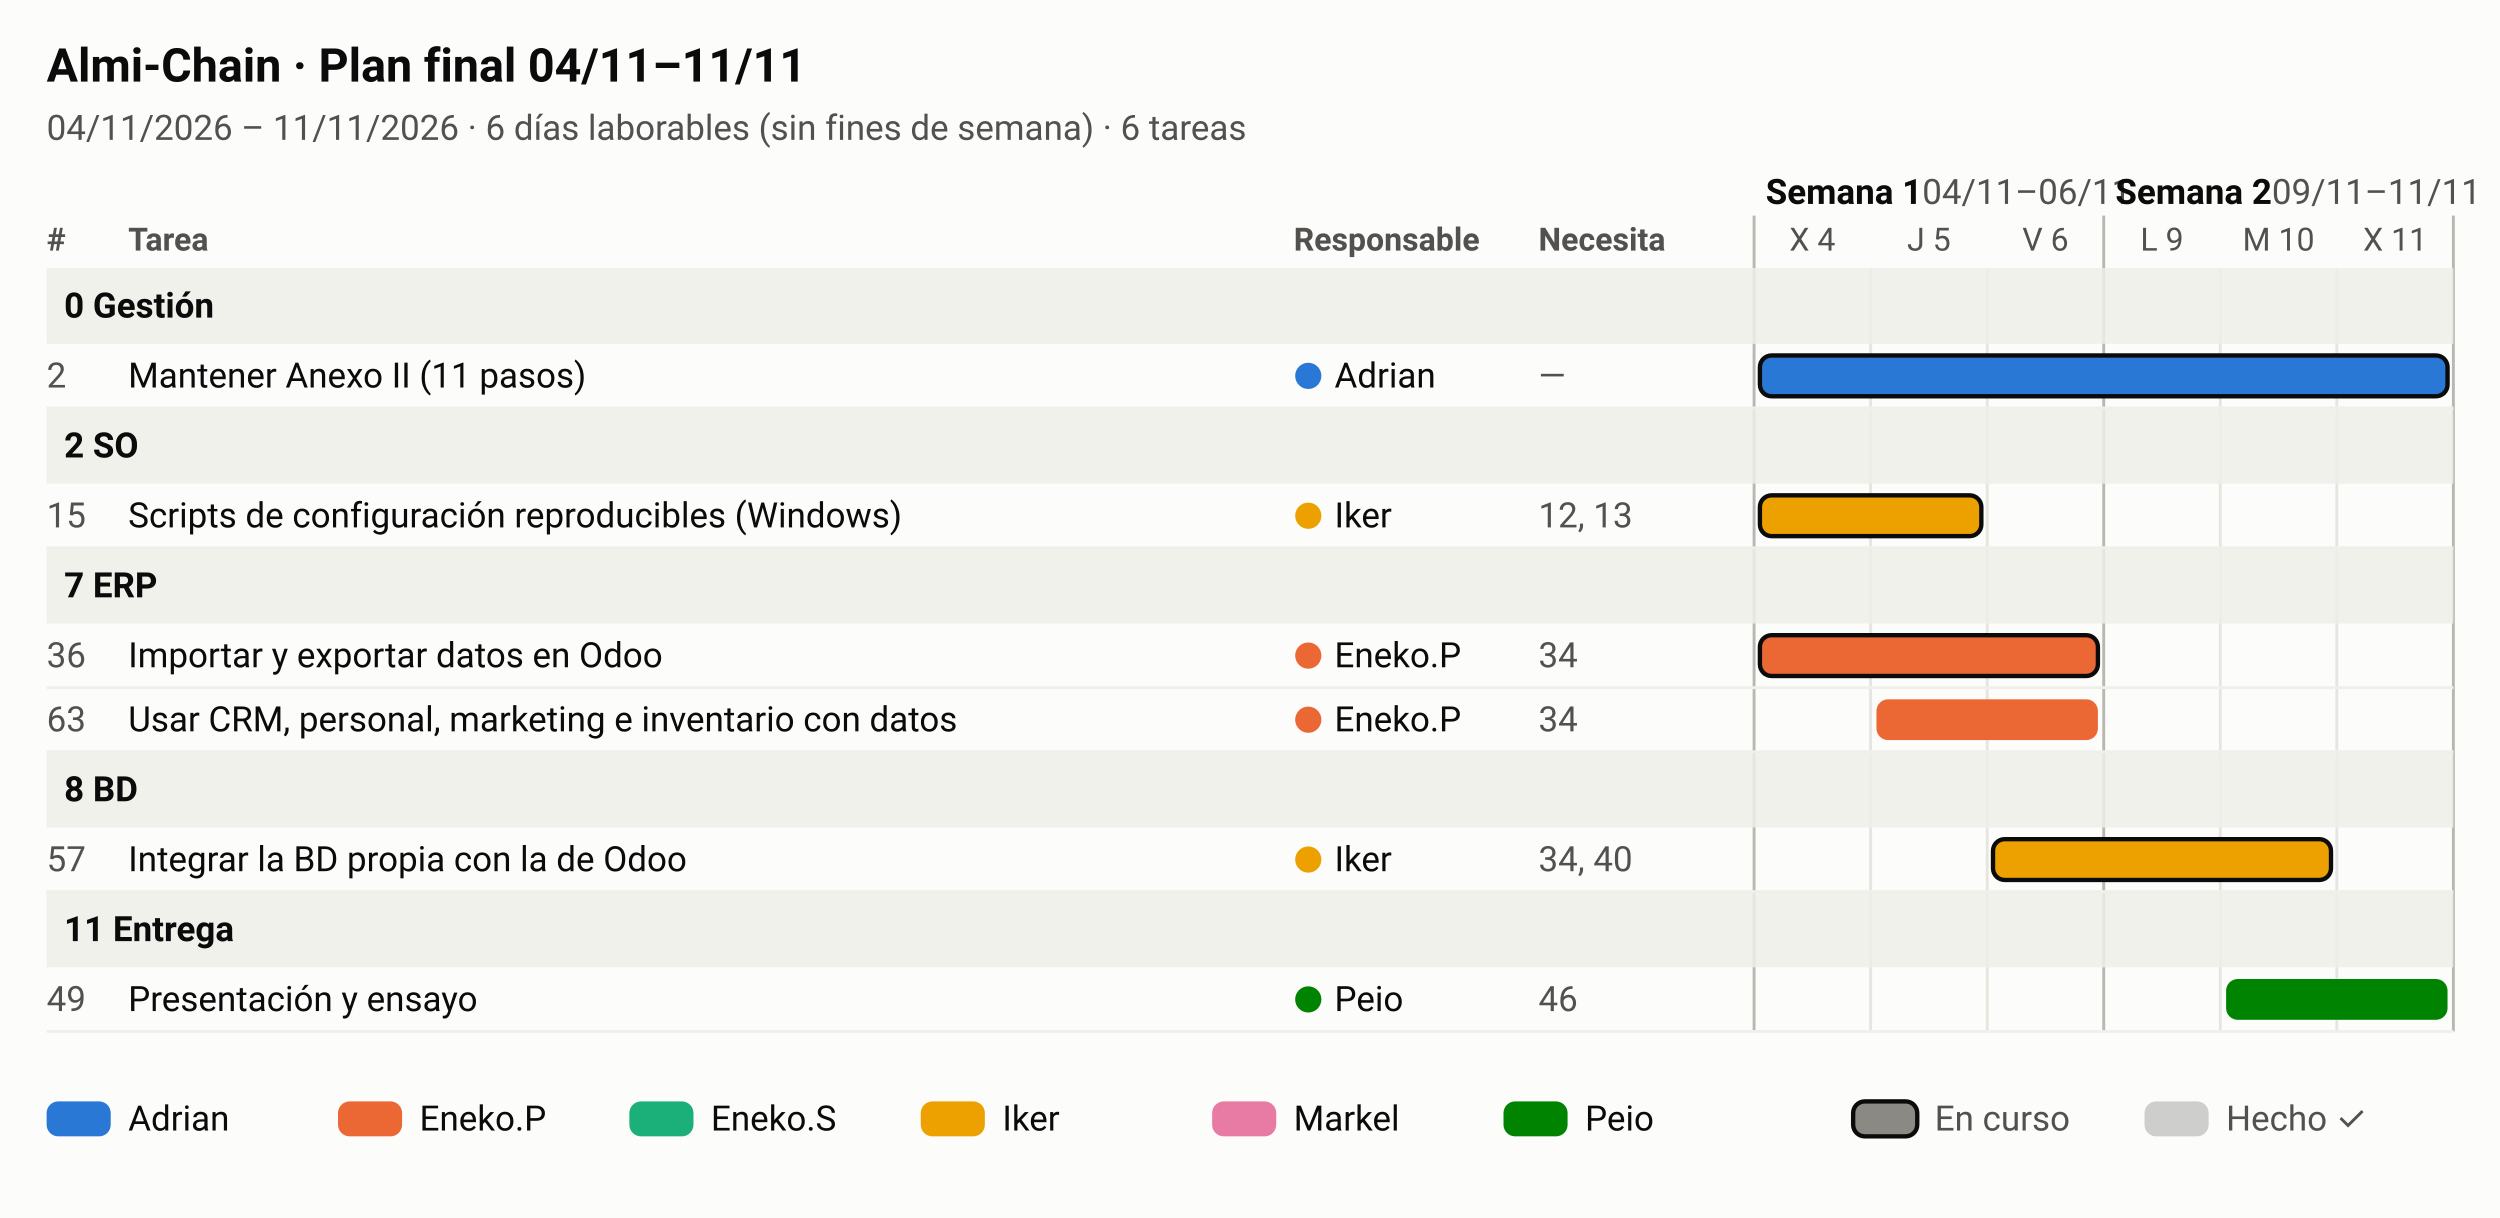
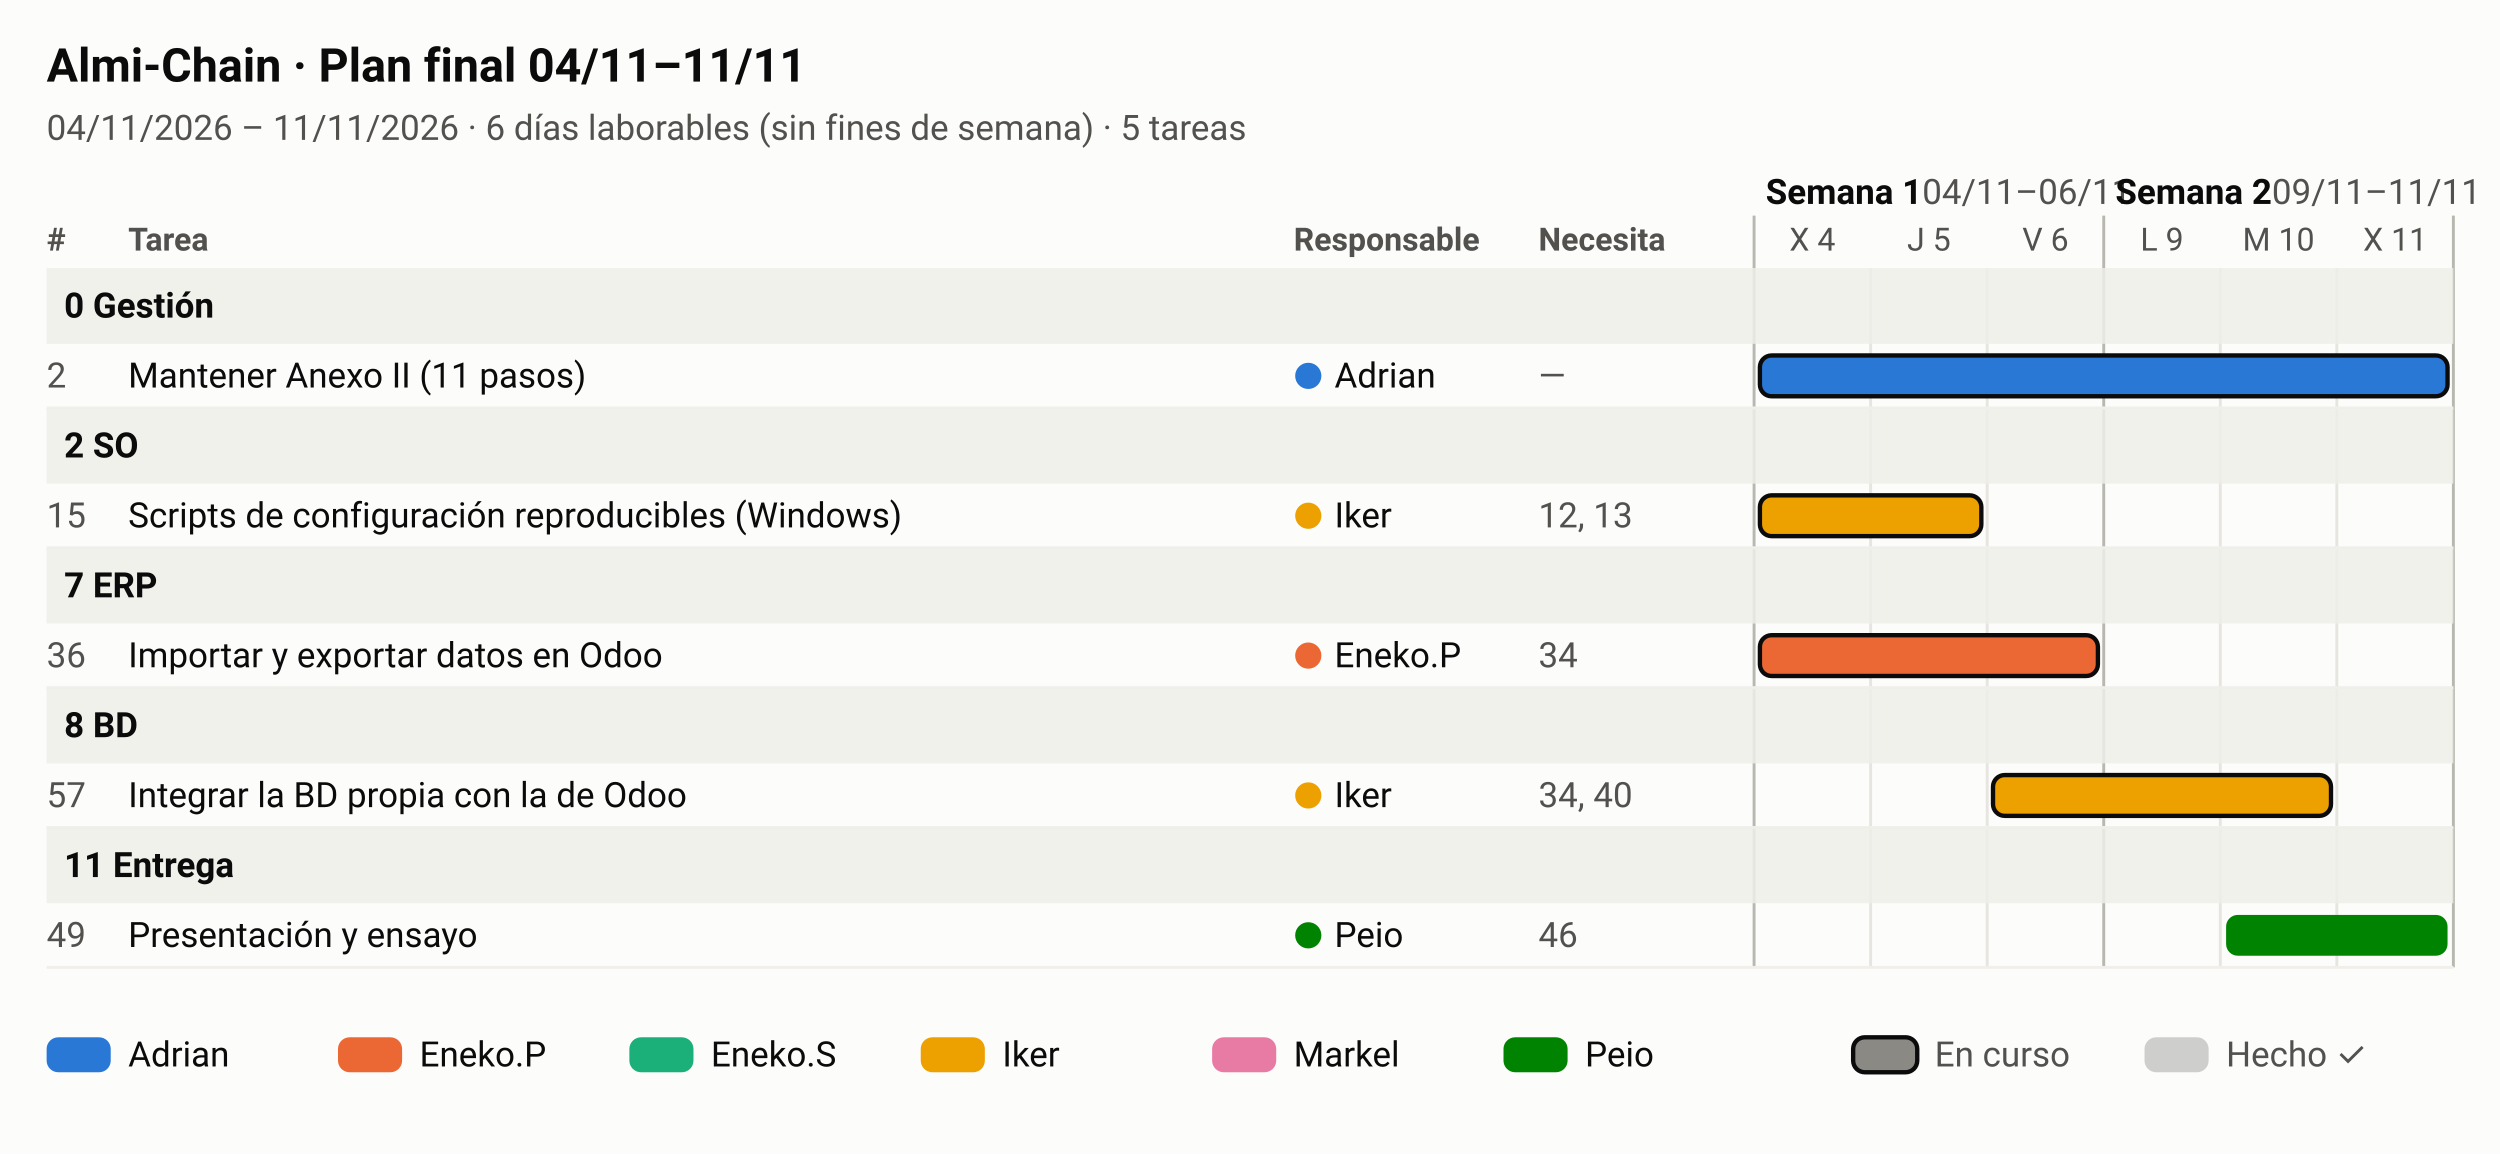
- <svg xmlns="http://www.w3.org/2000/svg" width="858" height="418" viewBox="0 0 858 418" font-family="system-ui, -apple-system, Segoe UI, Roboto, sans-serif" font-size="12">
+ <svg xmlns="http://www.w3.org/2000/svg" width="858" height="396" viewBox="0 0 858 396" font-family="system-ui, -apple-system, Segoe UI, Roboto, sans-serif" font-size="12">
  <style>.t{fill:#0b0b0b}.s{fill:#52514e}.m{fill:#8a8984}.b{font-weight:600}</style>
-   <rect width="858" height="418" fill="#fcfcfb" />
+   <rect width="858" height="396" fill="#fcfcfb" />
  <text x="16" y="28" class="t b" font-size="16">Almi-Chain · Plan final 04/11–11/11</text>
-   <text x="16" y="48" class="s">04/11/2026 – 11/11/2026 · 6 días laborables (sin fines de semana) · 6 tareas</text>
+   <text x="16" y="48" class="s">04/11/2026 – 11/11/2026 · 6 días laborables (sin fines de semana) · 5 tareas</text>
  <text x="606" y="70" class="t b">Semana 1<tspan class="s" font-weight="400"> 04/11–06/11</tspan>
  </text>
  <text x="726" y="70" class="t b">Semana 2<tspan class="s" font-weight="400"> 09/11–11/11</tspan>
  </text>
  <text x="622.0" y="86" text-anchor="middle" class="s" font-size="11">X 4</text>
  <text x="662.0" y="86" text-anchor="middle" class="s" font-size="11">J 5</text>
  <text x="702.0" y="86" text-anchor="middle" class="s" font-size="11">V 6</text>
  <text x="742.0" y="86" text-anchor="middle" class="s" font-size="11">L 9</text>
  <text x="782.0" y="86" text-anchor="middle" class="s" font-size="11">M 10</text>
  <text x="822.0" y="86" text-anchor="middle" class="s" font-size="11">X 11</text>
  <text x="16" y="86" class="s b" font-size="11">#</text>
  <text x="44" y="86" class="s b" font-size="11">Tarea</text>
  <text x="444" y="86" class="s b" font-size="11">Responsable</text>
  <text x="528" y="86" class="s b" font-size="11">Necesita</text>
-   <line x1="602" y1="74" x2="602" y2="354" stroke="#b8b7b0" stroke-width="1" />
-   <line x1="642" y1="92" x2="642" y2="354" stroke="#e6e5e0" stroke-width="1" />
-   <line x1="682" y1="92" x2="682" y2="354" stroke="#e6e5e0" stroke-width="1" />
-   <line x1="722" y1="74" x2="722" y2="354" stroke="#b8b7b0" stroke-width="1" />
-   <line x1="762" y1="92" x2="762" y2="354" stroke="#e6e5e0" stroke-width="1" />
-   <line x1="802" y1="92" x2="802" y2="354" stroke="#e6e5e0" stroke-width="1" />
-   <line x1="842" y1="74" x2="842" y2="354" stroke="#b8b7b0" stroke-width="1" />
+   <line x1="602" y1="74" x2="602" y2="332" stroke="#b8b7b0" stroke-width="1" />
+   <line x1="642" y1="92" x2="642" y2="332" stroke="#e6e5e0" stroke-width="1" />
+   <line x1="682" y1="92" x2="682" y2="332" stroke="#e6e5e0" stroke-width="1" />
+   <line x1="722" y1="74" x2="722" y2="332" stroke="#b8b7b0" stroke-width="1" />
+   <line x1="762" y1="92" x2="762" y2="332" stroke="#e6e5e0" stroke-width="1" />
+   <line x1="802" y1="92" x2="802" y2="332" stroke="#e6e5e0" stroke-width="1" />
+   <line x1="842" y1="74" x2="842" y2="332" stroke="#b8b7b0" stroke-width="1" />
  <rect x="16" y="92" width="826" height="26" fill="#efeeea" fill-opacity="0.85" />
  <text x="22" y="109" class="t b">0 Gestión</text>
  <line x1="16" y1="140" x2="842" y2="140" stroke="#f0efeb" />
  <text x="16" y="133.0" class="s">2</text>
  <text x="44" y="133.0" class="t">Mantener Anexo II (11 pasos)</text>
  <circle cx="449" cy="129.0" r="4.5" fill="#2a78d6" />
  <text x="458" y="133.0" class="t">Adrian</text>
  <text x="528" y="133.0" class="s">—</text>
  <rect x="604" y="122" width="236" height="14" rx="4" fill="#2a78d6" stroke="#0b0b0b" stroke-width="1.5" />
  <rect x="16" y="140" width="826" height="26" fill="#efeeea" fill-opacity="0.85" />
  <text x="22" y="157" class="t b">2 SO</text>
  <line x1="16" y1="188" x2="842" y2="188" stroke="#f0efeb" />
  <text x="16" y="181.0" class="s">15</text>
  <text x="44" y="181.0" class="t">Scripts de configuración reproducibles (Windows)</text>
  <circle cx="449" cy="177.0" r="4.5" fill="#eda100" />
  <text x="458" y="181.0" class="t">Iker</text>
  <text x="528" y="181.0" class="s">12, 13</text>
  <rect x="604" y="170" width="76" height="14" rx="4" fill="#eda100" stroke="#0b0b0b" stroke-width="1.5" />
  <rect x="16" y="188" width="826" height="26" fill="#efeeea" fill-opacity="0.85" />
  <text x="22" y="205" class="t b">7 ERP</text>
  <line x1="16" y1="236" x2="842" y2="236" stroke="#f0efeb" />
  <text x="16" y="229.0" class="s">36</text>
  <text x="44" y="229.0" class="t">Importar y exportar datos en Odoo</text>
  <circle cx="449" cy="225.0" r="4.5" fill="#eb6834" />
  <text x="458" y="229.0" class="t">Eneko.P</text>
  <text x="528" y="229.0" class="s">34</text>
  <rect x="604" y="218" width="116" height="14" rx="4" fill="#eb6834" stroke="#0b0b0b" stroke-width="1.5" />
-   <line x1="16" y1="258" x2="842" y2="258" stroke="#f0efeb" />
-   <text x="16" y="251.0" class="s">63</text>
-   <text x="44" y="251.0" class="t">Usar CRM, personal, marketing e inventario con datos</text>
-   <circle cx="449" cy="247.0" r="4.5" fill="#eb6834" />
-   <text x="458" y="251.0" class="t">Eneko.P</text>
-   <text x="528" y="251.0" class="s">34</text>
-   <rect x="644" y="240" width="76" height="14" rx="4" fill="#eb6834" />
-   <rect x="16" y="258" width="826" height="26" fill="#efeeea" fill-opacity="0.85" />
-   <text x="22" y="275" class="t b">8 BD</text>
-   <line x1="16" y1="306" x2="842" y2="306" stroke="#f0efeb" />
-   <text x="16" y="299.0" class="s">57</text>
-   <text x="44" y="299.0" class="t">Integrar la BD propia con la de Odoo</text>
-   <circle cx="449" cy="295.0" r="4.5" fill="#eda100" />
-   <text x="458" y="299.0" class="t">Iker</text>
-   <text x="528" y="299.0" class="s">34, 40</text>
-   <rect x="684" y="288" width="116" height="14" rx="4" fill="#eda100" stroke="#0b0b0b" stroke-width="1.5" />
-   <rect x="16" y="306" width="826" height="26" fill="#efeeea" fill-opacity="0.85" />
-   <text x="22" y="323" class="t b">11 Entrega</text>
-   <line x1="16" y1="354" x2="842" y2="354" stroke="#f0efeb" />
-   <text x="16" y="347.0" class="s">49</text>
-   <text x="44" y="347.0" class="t">Presentación y ensayo</text>
-   <circle cx="449" cy="343.0" r="4.5" fill="#008300" />
-   <text x="458" y="347.0" class="t">Peio</text>
-   <text x="528" y="347.0" class="s">46</text>
-   <rect x="764" y="336" width="76" height="14" rx="4" fill="#008300" />
-   <rect x="16" y="378" width="22" height="12" rx="4" fill="#2a78d6" />
-   <text x="44" y="388" class="t">Adrian</text>
-   <rect x="116" y="378" width="22" height="12" rx="4" fill="#eb6834" />
-   <text x="144" y="388" class="t">Eneko.P</text>
-   <rect x="216" y="378" width="22" height="12" rx="4" fill="#1baf7a" />
-   <text x="244" y="388" class="t">Eneko.S</text>
-   <rect x="316" y="378" width="22" height="12" rx="4" fill="#eda100" />
-   <text x="344" y="388" class="t">Iker</text>
-   <rect x="416" y="378" width="22" height="12" rx="4" fill="#e87ba4" />
-   <text x="444" y="388" class="t">Markel</text>
-   <rect x="516" y="378" width="22" height="12" rx="4" fill="#008300" />
-   <text x="544" y="388" class="t">Peio</text>
-   <rect x="636" y="378" width="22" height="12" rx="4" fill="#8a8984" stroke="#0b0b0b" stroke-width="1.5" />
-   <text x="664" y="388" class="s">En curso</text>
-   <rect x="736" y="378" width="22" height="12" rx="4" fill="#8a8984" fill-opacity="0.4" />
-   <text x="764" y="388" class="s">Hecho ✓</text>
+   <rect x="16" y="236" width="826" height="26" fill="#efeeea" fill-opacity="0.85" />
+   <text x="22" y="253" class="t b">8 BD</text>
+   <line x1="16" y1="284" x2="842" y2="284" stroke="#f0efeb" />
+   <text x="16" y="277.0" class="s">57</text>
+   <text x="44" y="277.0" class="t">Integrar la BD propia con la de Odoo</text>
+   <circle cx="449" cy="273.0" r="4.5" fill="#eda100" />
+   <text x="458" y="277.0" class="t">Iker</text>
+   <text x="528" y="277.0" class="s">34, 40</text>
+   <rect x="684" y="266" width="116" height="14" rx="4" fill="#eda100" stroke="#0b0b0b" stroke-width="1.5" />
+   <rect x="16" y="284" width="826" height="26" fill="#efeeea" fill-opacity="0.85" />
+   <text x="22" y="301" class="t b">11 Entrega</text>
+   <line x1="16" y1="332" x2="842" y2="332" stroke="#f0efeb" />
+   <text x="16" y="325.0" class="s">49</text>
+   <text x="44" y="325.0" class="t">Presentación y ensayo</text>
+   <circle cx="449" cy="321.0" r="4.5" fill="#008300" />
+   <text x="458" y="325.0" class="t">Peio</text>
+   <text x="528" y="325.0" class="s">46</text>
+   <rect x="764" y="314" width="76" height="14" rx="4" fill="#008300" />
+   <rect x="16" y="356" width="22" height="12" rx="4" fill="#2a78d6" />
+   <text x="44" y="366" class="t">Adrian</text>
+   <rect x="116" y="356" width="22" height="12" rx="4" fill="#eb6834" />
+   <text x="144" y="366" class="t">Eneko.P</text>
+   <rect x="216" y="356" width="22" height="12" rx="4" fill="#1baf7a" />
+   <text x="244" y="366" class="t">Eneko.S</text>
+   <rect x="316" y="356" width="22" height="12" rx="4" fill="#eda100" />
+   <text x="344" y="366" class="t">Iker</text>
+   <rect x="416" y="356" width="22" height="12" rx="4" fill="#e87ba4" />
+   <text x="444" y="366" class="t">Markel</text>
+   <rect x="516" y="356" width="22" height="12" rx="4" fill="#008300" />
+   <text x="544" y="366" class="t">Peio</text>
+   <rect x="636" y="356" width="22" height="12" rx="4" fill="#8a8984" stroke="#0b0b0b" stroke-width="1.5" />
+   <text x="664" y="366" class="s">En curso</text>
+   <rect x="736" y="356" width="22" height="12" rx="4" fill="#8a8984" fill-opacity="0.4" />
+   <text x="764" y="366" class="s">Hecho ✓</text>
</svg>
